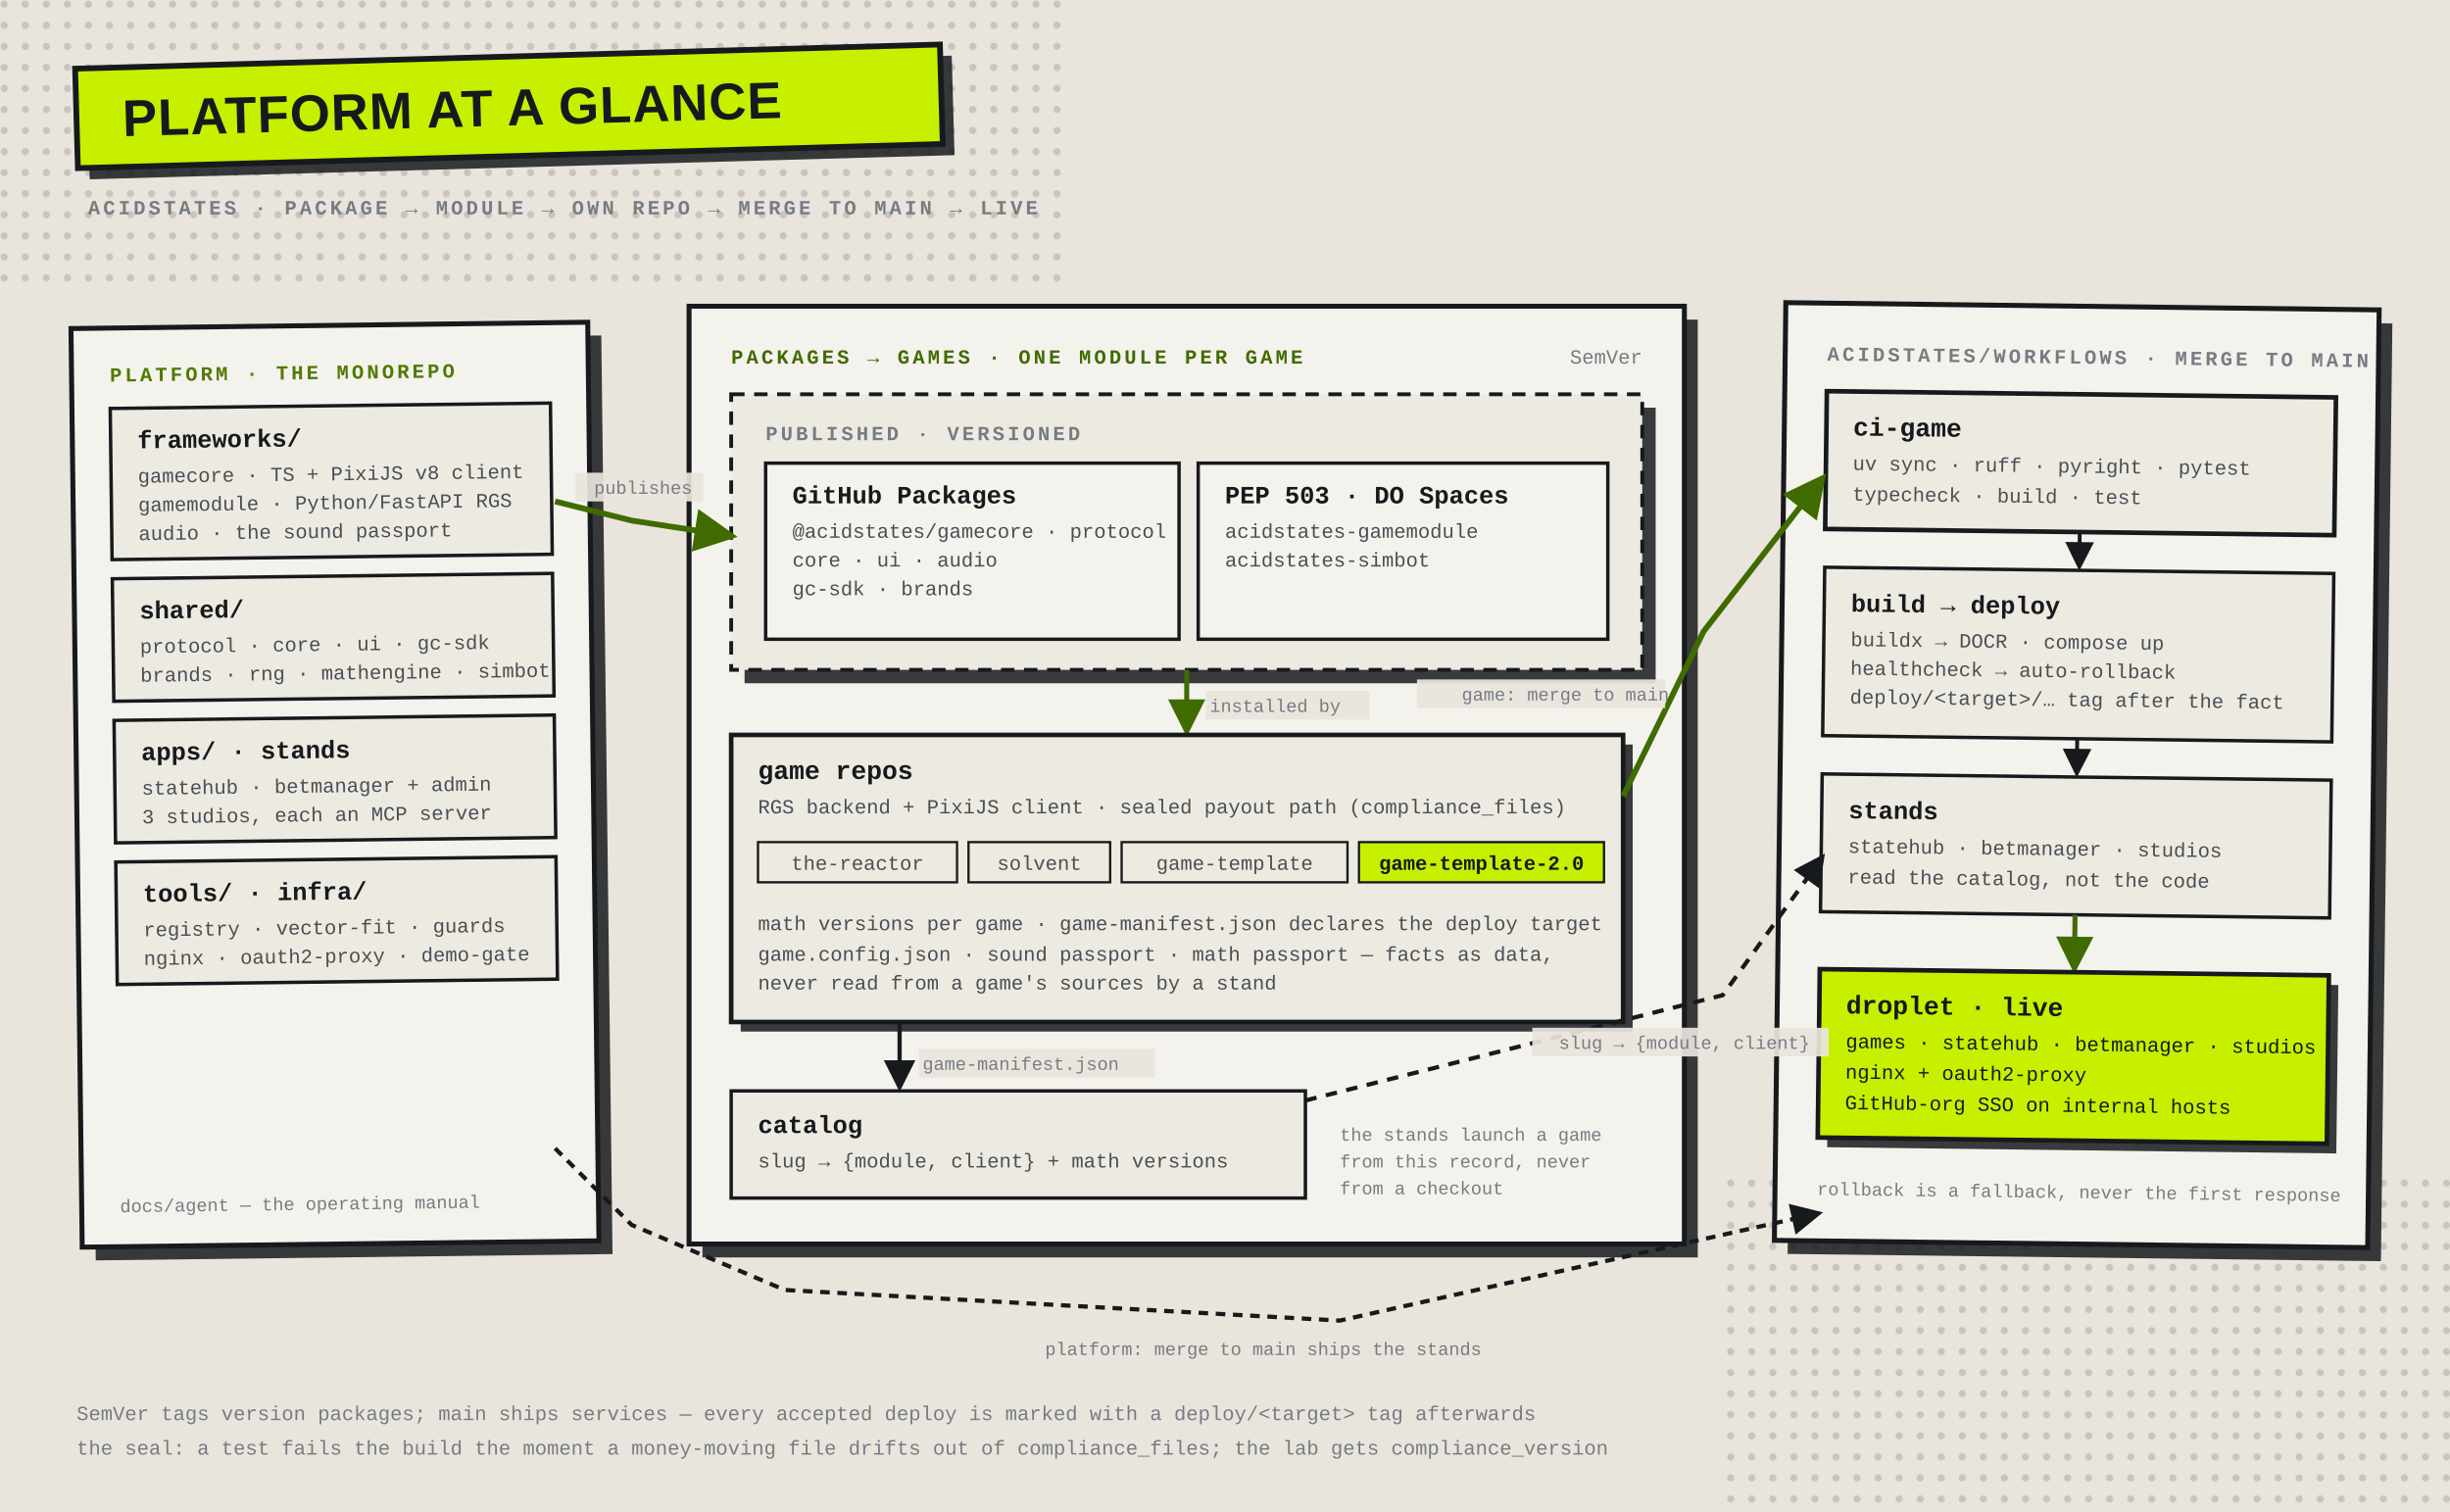
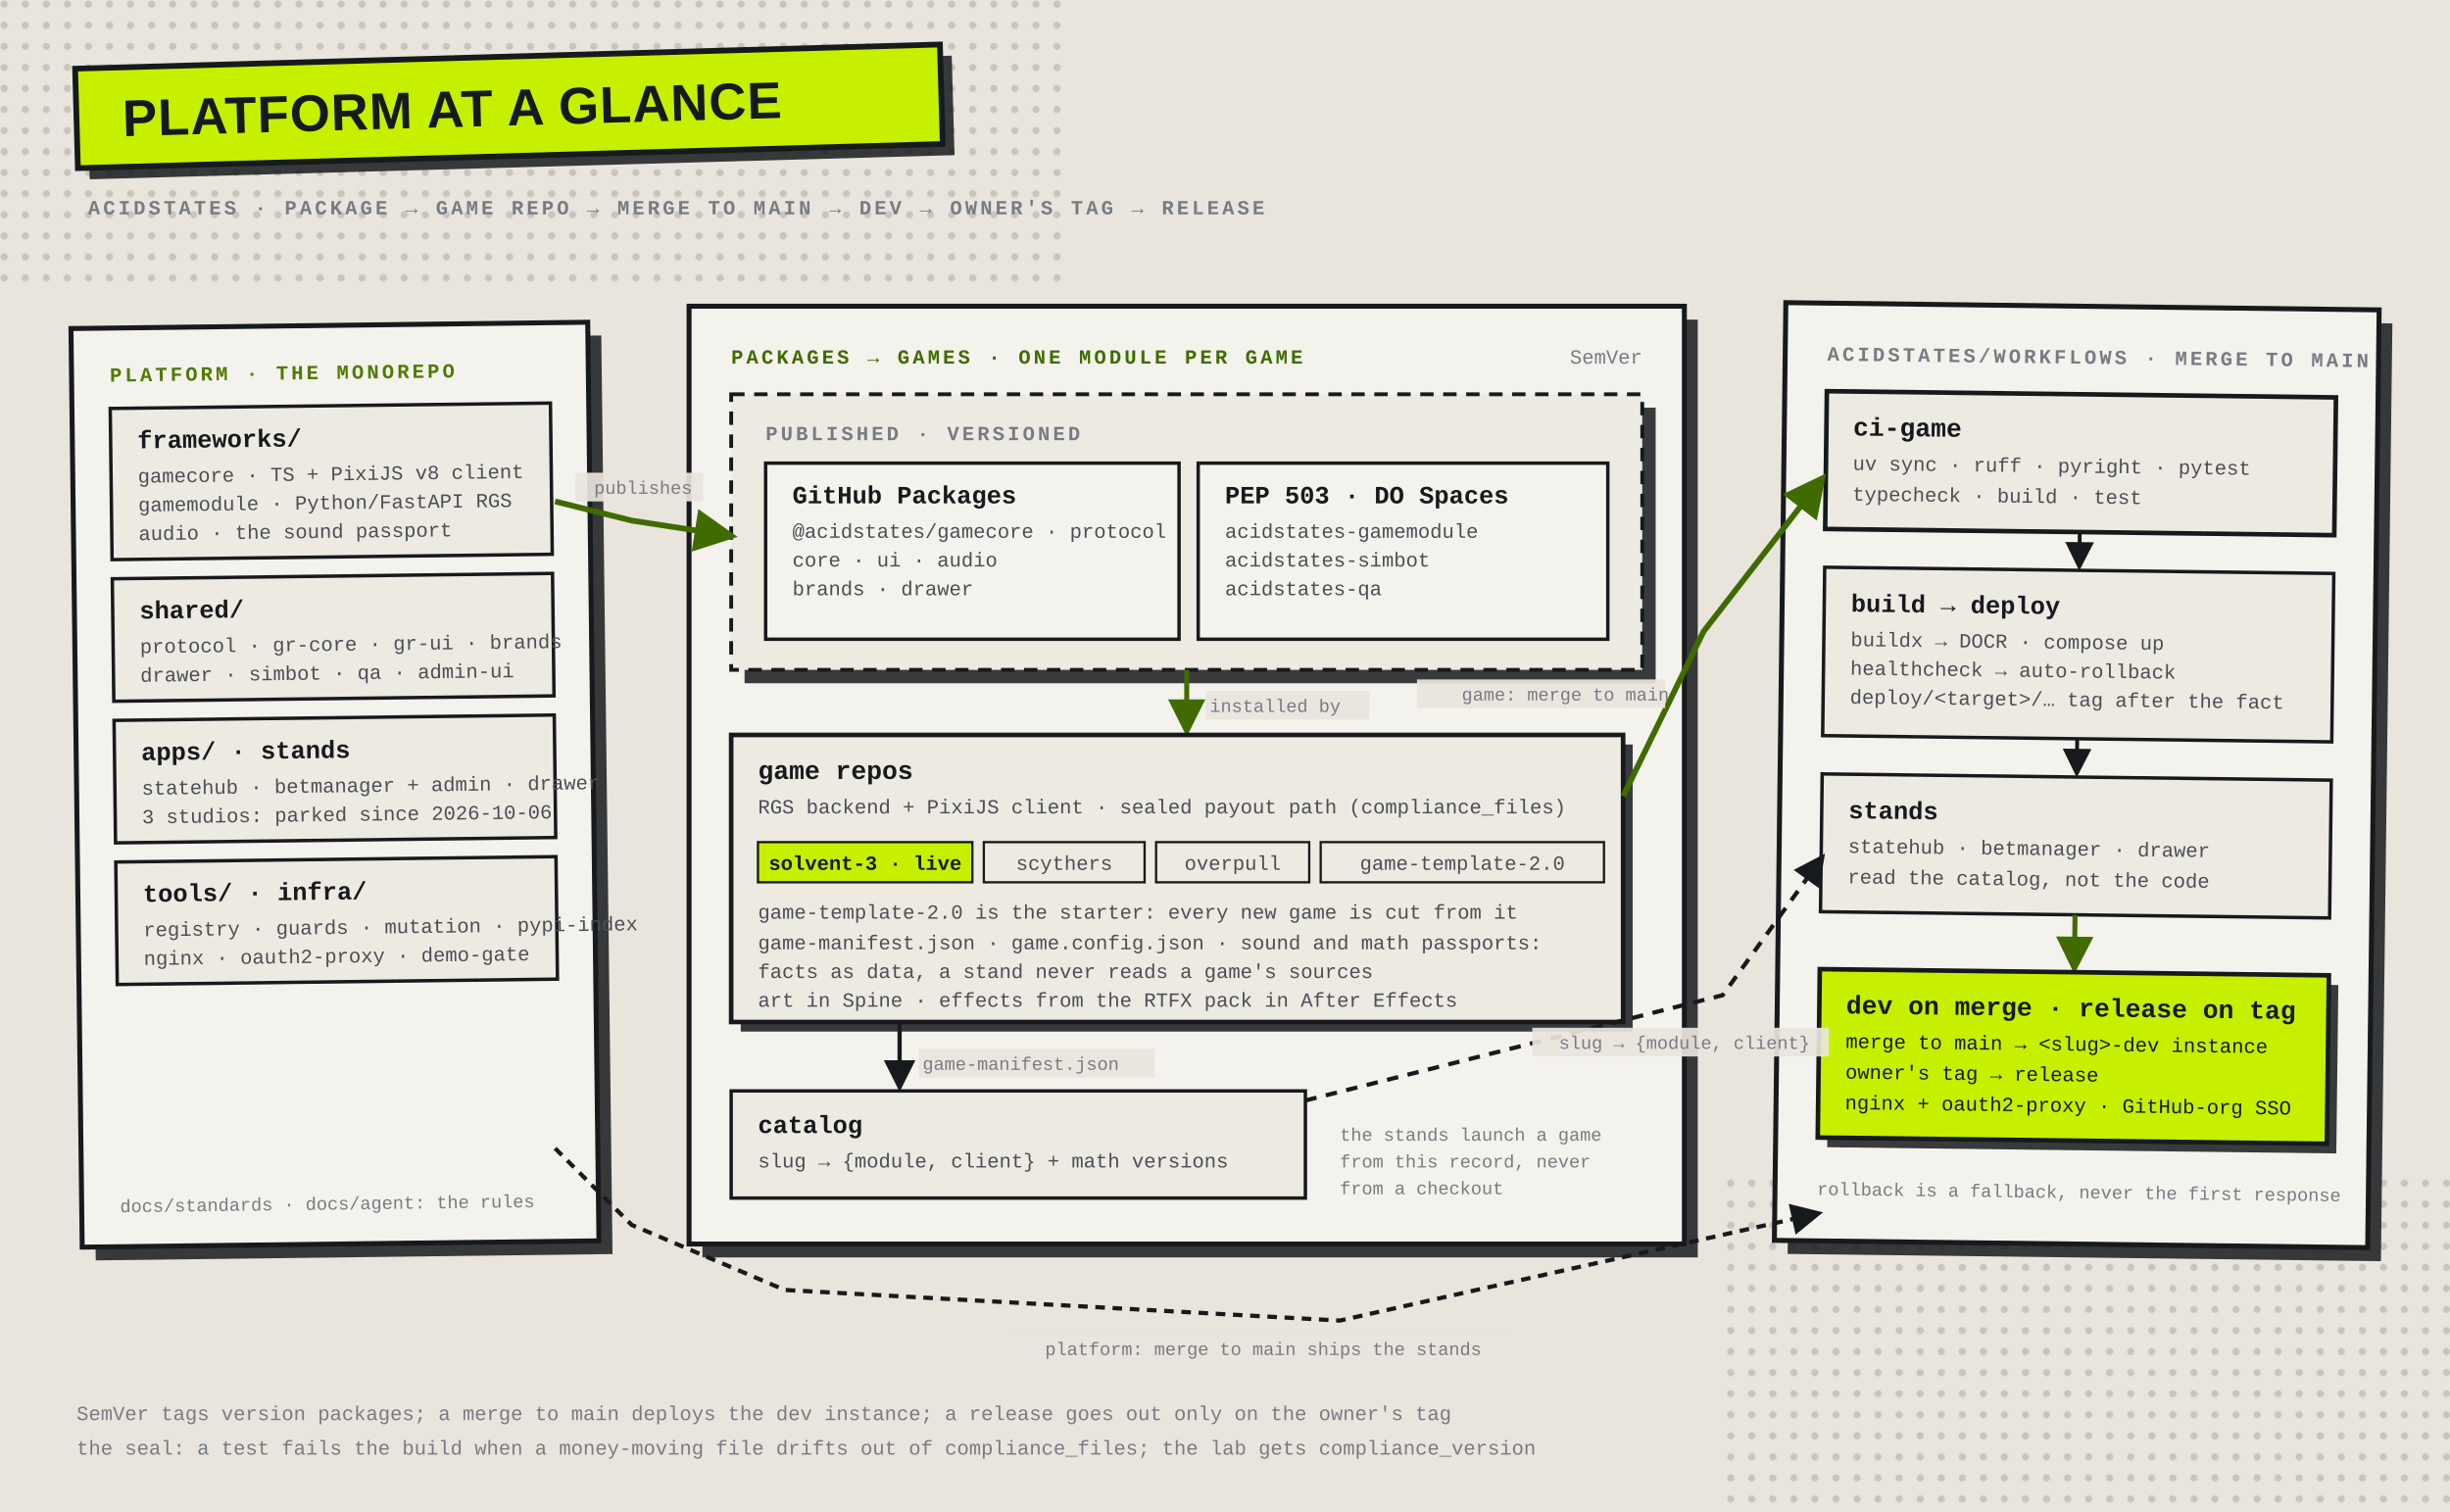
- <svg xmlns="http://www.w3.org/2000/svg" viewBox="0 0 1280 790" role="img" aria-label="Platform at a glance — the monorepo publishes versioned packages, game repos install them, a merge to main ships through acidstates/workflows onto the droplet, game manifests feed the catalog and the stands">
+ <svg xmlns="http://www.w3.org/2000/svg" viewBox="0 0 1280 790" role="img" aria-label="Platform at a glance: the monorepo publishes versioned packages, game repos install them, a merge to main deploys the dev instance through acidstates/workflows, a release goes out on the owner's tag, game manifests feed the catalog and the stands">
  <defs>
    <marker id="m" viewBox="0 0 10 10" refX="8.5" refY="5" markerWidth="7.5" markerHeight="7.5" orient="auto-start-reverse">
      <path d="M0 0 L10 5 L0 10 z" fill="#171A1D" />
    </marker>
    <marker id="h" viewBox="0 0 10 10" refX="8.5" refY="5" markerWidth="7.5" markerHeight="7.5" orient="auto-start-reverse">
      <path d="M0 0 L10 5 L0 10 z" fill="#3F6B00" />
    </marker>
    <pattern id="dots" width="11" height="11" patternUnits="userSpaceOnUse">
      <circle cx="2.2" cy="2.2" r="1.9" fill="#171A1D" opacity="0.16" />
    </pattern>
  </defs>
  <rect width="1280" height="790" fill="#E9E5DC" />
  <rect x="0" y="0" width="560" height="150" fill="url(#dots)" />
  <rect x="900" y="610" width="380" height="180" fill="url(#dots)" />
  <g transform="rotate(-1.6 250 60)">
    <rect x="46" y="36" width="452" height="52" fill="#171A1D" opacity="0.85" />
    <rect x="40" y="30" width="452" height="52" fill="#C6F000" stroke="#171A1D" stroke-width="3" />
    <text x="64" y="66" font-family="'Helvetica Neue','Arial',sans-serif" font-size="27" font-weight="800" fill="#171A1D" letter-spacing="0.5" text-anchor="start" opacity="1">PLATFORM AT A GLANCE</text>
  </g>
-   <text x="46" y="112" font-family="'SFMono-Regular','Menlo','Consolas','Liberation Mono',monospace" font-size="10.5" font-weight="bold" fill="#767C83" letter-spacing="1.6" text-anchor="start" opacity="1">ACIDSTATES · PACKAGE → MODULE → OWN REPO → MERGE TO MAIN → LIVE</text>
+   <text x="46" y="112" font-family="'SFMono-Regular','Menlo','Consolas','Liberation Mono',monospace" font-size="10.5" font-weight="bold" fill="#767C83" letter-spacing="1.6" text-anchor="start" opacity="1">ACIDSTATES · PACKAGE → GAME REPO → MERGE TO MAIN → DEV → OWNER'S TAG → RELEASE</text>
  <g transform="rotate(-0.7 175.0 410.0)">
    <rect x="47" y="177" width="270" height="480" fill="#171A1D" opacity="0.85" />
    <rect x="40" y="170" width="270" height="480" fill="#F4F2EC" stroke="#171A1D" stroke-width="2.6" />
    <text x="60" y="198" font-family="'SFMono-Regular','Menlo','Consolas','Liberation Mono',monospace" font-size="10.5" font-weight="bold" fill="#4F7A00" letter-spacing="1.6" text-anchor="start" opacity="1">PLATFORM · THE MONOREPO</text>
    <rect x="60" y="212" width="230" height="79" fill="#EDEAE1" stroke="#171A1D" stroke-width="1.8" />
    <text x="74" y="233" font-family="'SFMono-Regular','Menlo','Consolas','Liberation Mono',monospace" font-size="13" font-weight="bold" fill="#171A1D" letter-spacing="0" text-anchor="start" opacity="1">frameworks/</text>
    <text x="74" y="251" font-family="'SFMono-Regular','Menlo','Consolas','Liberation Mono',monospace" font-size="10.5" font-weight="normal" fill="#4A4F55" letter-spacing="0" text-anchor="start" opacity="1">gamecore · TS + PixiJS v8 client</text>
    <text x="74" y="266" font-family="'SFMono-Regular','Menlo','Consolas','Liberation Mono',monospace" font-size="10.5" font-weight="normal" fill="#4A4F55" letter-spacing="0" text-anchor="start" opacity="1">gamemodule · Python/FastAPI RGS</text>
    <text x="74" y="281" font-family="'SFMono-Regular','Menlo','Consolas','Liberation Mono',monospace" font-size="10.5" font-weight="normal" fill="#4A4F55" letter-spacing="0" text-anchor="start" opacity="1">audio · the sound passport</text>
    <rect x="60" y="301" width="230" height="64" fill="#EDEAE1" stroke="#171A1D" stroke-width="1.8" />
    <text x="74" y="322" font-family="'SFMono-Regular','Menlo','Consolas','Liberation Mono',monospace" font-size="13" font-weight="bold" fill="#171A1D" letter-spacing="0" text-anchor="start" opacity="1">shared/</text>
-     <text x="74" y="340" font-family="'SFMono-Regular','Menlo','Consolas','Liberation Mono',monospace" font-size="10.5" font-weight="normal" fill="#4A4F55" letter-spacing="0" text-anchor="start" opacity="1">protocol · core · ui · gc-sdk</text>
-     <text x="74" y="355" font-family="'SFMono-Regular','Menlo','Consolas','Liberation Mono',monospace" font-size="10.5" font-weight="normal" fill="#4A4F55" letter-spacing="0" text-anchor="start" opacity="1">brands · rng · mathengine · simbot</text>
+     <text x="74" y="340" font-family="'SFMono-Regular','Menlo','Consolas','Liberation Mono',monospace" font-size="10.5" font-weight="normal" fill="#4A4F55" letter-spacing="0" text-anchor="start" opacity="1">protocol · gr-core · gr-ui · brands</text>
+     <text x="74" y="355" font-family="'SFMono-Regular','Menlo','Consolas','Liberation Mono',monospace" font-size="10.5" font-weight="normal" fill="#4A4F55" letter-spacing="0" text-anchor="start" opacity="1">drawer · simbot · qa · admin-ui</text>
    <rect x="60" y="375" width="230" height="64" fill="#EDEAE1" stroke="#171A1D" stroke-width="1.8" />
    <text x="74" y="396" font-family="'SFMono-Regular','Menlo','Consolas','Liberation Mono',monospace" font-size="13" font-weight="bold" fill="#171A1D" letter-spacing="0" text-anchor="start" opacity="1">apps/ · stands</text>
-     <text x="74" y="414" font-family="'SFMono-Regular','Menlo','Consolas','Liberation Mono',monospace" font-size="10.5" font-weight="normal" fill="#4A4F55" letter-spacing="0" text-anchor="start" opacity="1">statehub · betmanager + admin</text>
-     <text x="74" y="429" font-family="'SFMono-Regular','Menlo','Consolas','Liberation Mono',monospace" font-size="10.5" font-weight="normal" fill="#4A4F55" letter-spacing="0" text-anchor="start" opacity="1">3 studios, each an MCP server</text>
+     <text x="74" y="414" font-family="'SFMono-Regular','Menlo','Consolas','Liberation Mono',monospace" font-size="10.5" font-weight="normal" fill="#4A4F55" letter-spacing="0" text-anchor="start" opacity="1">statehub · betmanager + admin · drawer</text>
+     <text x="74" y="429" font-family="'SFMono-Regular','Menlo','Consolas','Liberation Mono',monospace" font-size="10.5" font-weight="normal" fill="#4A4F55" letter-spacing="0" text-anchor="start" opacity="1">3 studios: parked since 2026-10-06</text>
    <rect x="60" y="449" width="230" height="64" fill="#EDEAE1" stroke="#171A1D" stroke-width="1.8" />
    <text x="74" y="470" font-family="'SFMono-Regular','Menlo','Consolas','Liberation Mono',monospace" font-size="13" font-weight="bold" fill="#171A1D" letter-spacing="0" text-anchor="start" opacity="1">tools/ · infra/</text>
-     <text x="74" y="488" font-family="'SFMono-Regular','Menlo','Consolas','Liberation Mono',monospace" font-size="10.5" font-weight="normal" fill="#4A4F55" letter-spacing="0" text-anchor="start" opacity="1">registry · vector-fit · guards</text>
+     <text x="74" y="488" font-family="'SFMono-Regular','Menlo','Consolas','Liberation Mono',monospace" font-size="10.5" font-weight="normal" fill="#4A4F55" letter-spacing="0" text-anchor="start" opacity="1">registry · guards · mutation · pypi-index</text>
    <text x="74" y="503" font-family="'SFMono-Regular','Menlo','Consolas','Liberation Mono',monospace" font-size="10.5" font-weight="normal" fill="#4A4F55" letter-spacing="0" text-anchor="start" opacity="1">nginx · oauth2-proxy · demo-gate</text>
-     <text x="60" y="632" font-family="'SFMono-Regular','Menlo','Consolas','Liberation Mono',monospace" font-size="9.5" font-weight="normal" fill="#767C83" letter-spacing="0" text-anchor="start" opacity="1">docs/agent — the operating manual</text>
+     <text x="60" y="632" font-family="'SFMono-Regular','Menlo','Consolas','Liberation Mono',monospace" font-size="9.5" font-weight="normal" fill="#767C83" letter-spacing="0" text-anchor="start" opacity="1">docs/standards · docs/agent: the rules</text>
  </g>
  <g transform="rotate(0.0 620.0 405.0)">
    <rect x="367" y="167" width="520" height="490" fill="#171A1D" opacity="0.85" />
    <rect x="360" y="160" width="520" height="490" fill="#F4F2EC" stroke="#171A1D" stroke-width="2.6" />
    <text x="382" y="190" font-family="'SFMono-Regular','Menlo','Consolas','Liberation Mono',monospace" font-size="10.5" font-weight="bold" fill="#3F6B00" letter-spacing="1.6" text-anchor="start" opacity="1">PACKAGES → GAMES · ONE MODULE PER GAME</text>
    <text x="858" y="190" font-family="'SFMono-Regular','Menlo','Consolas','Liberation Mono',monospace" font-size="10.5" font-weight="normal" fill="#767C83" letter-spacing="0" text-anchor="end" opacity="1">SemVer</text>
    <g transform="rotate(0.0 620.0 278.0)">
      <rect x="389" y="213" width="476" height="144" fill="#171A1D" opacity="0.85" />
      <rect x="382" y="206" width="476" height="144" fill="#EDEAE1" stroke="#171A1D" stroke-width="2" stroke-dasharray="7 5" />
      <text x="400" y="230" font-family="'SFMono-Regular','Menlo','Consolas','Liberation Mono',monospace" font-size="10.5" font-weight="bold" fill="#767C83" letter-spacing="1.6" text-anchor="start" opacity="1">PUBLISHED · VERSIONED</text>
      <rect x="400" y="242" width="216" height="92" fill="#F4F2EC" stroke="#171A1D" stroke-width="1.8" />
      <text x="414" y="263" font-family="'SFMono-Regular','Menlo','Consolas','Liberation Mono',monospace" font-size="13" font-weight="bold" fill="#171A1D" letter-spacing="0" text-anchor="start" opacity="1">GitHub Packages</text>
      <text x="414" y="281" font-family="'SFMono-Regular','Menlo','Consolas','Liberation Mono',monospace" font-size="10.5" font-weight="normal" fill="#4A4F55" letter-spacing="0" text-anchor="start" opacity="1">@acidstates/gamecore · protocol</text>
      <text x="414" y="296" font-family="'SFMono-Regular','Menlo','Consolas','Liberation Mono',monospace" font-size="10.5" font-weight="normal" fill="#4A4F55" letter-spacing="0" text-anchor="start" opacity="1">core · ui · audio</text>
-       <text x="414" y="311" font-family="'SFMono-Regular','Menlo','Consolas','Liberation Mono',monospace" font-size="10.5" font-weight="normal" fill="#4A4F55" letter-spacing="0" text-anchor="start" opacity="1">gc-sdk · brands</text>
+       <text x="414" y="311" font-family="'SFMono-Regular','Menlo','Consolas','Liberation Mono',monospace" font-size="10.5" font-weight="normal" fill="#4A4F55" letter-spacing="0" text-anchor="start" opacity="1">brands · drawer</text>
      <rect x="626" y="242" width="214" height="92" fill="#F4F2EC" stroke="#171A1D" stroke-width="1.8" />
      <text x="640" y="263" font-family="'SFMono-Regular','Menlo','Consolas','Liberation Mono',monospace" font-size="13" font-weight="bold" fill="#171A1D" letter-spacing="0" text-anchor="start" opacity="1">PEP 503 · DO Spaces</text>
      <text x="640" y="281" font-family="'SFMono-Regular','Menlo','Consolas','Liberation Mono',monospace" font-size="10.5" font-weight="normal" fill="#4A4F55" letter-spacing="0" text-anchor="start" opacity="1">acidstates-gamemodule</text>
      <text x="640" y="296" font-family="'SFMono-Regular','Menlo','Consolas','Liberation Mono',monospace" font-size="10.5" font-weight="normal" fill="#4A4F55" letter-spacing="0" text-anchor="start" opacity="1">acidstates-simbot</text>
+       <text x="640" y="311" font-family="'SFMono-Regular','Menlo','Consolas','Liberation Mono',monospace" font-size="10.5" font-weight="normal" fill="#4A4F55" letter-spacing="0" text-anchor="start" opacity="1">acidstates-qa</text>
    </g>
    <path d="M620 350 L620 382" fill="none" stroke="#3F6B00" stroke-width="2.6" marker-end="url(#h)" />
    <rect x="630" y="361" width="85.6" height="15" fill="#E9E5DC" opacity="0.92" />
    <text x="632" y="372" font-family="'SFMono-Regular','Menlo','Consolas','Liberation Mono',monospace" font-size="9.5" font-weight="normal" fill="#767C83" letter-spacing="0" text-anchor="start" opacity="1">installed by</text>
    <rect x="387" y="389" width="466" height="150" fill="#171A1D" opacity="0.85" />
    <rect x="382" y="384" width="466" height="150" fill="#EDEAE1" stroke="#171A1D" stroke-width="2.4" />
    <text x="396" y="407" font-family="'SFMono-Regular','Menlo','Consolas','Liberation Mono',monospace" font-size="13.5" font-weight="bold" fill="#171A1D" letter-spacing="0" text-anchor="start" opacity="1">game repos</text>
    <text x="396" y="425" font-family="'SFMono-Regular','Menlo','Consolas','Liberation Mono',monospace" font-size="10.5" font-weight="normal" fill="#4A4F55" letter-spacing="0" text-anchor="start" opacity="1">RGS backend + PixiJS client · sealed payout path (compliance_files)</text>
-     <rect x="396" y="440" width="104" height="21" fill="#EDEAE1" stroke="#171A1D" stroke-width="1.2" />
-     <text x="448.0" y="454.5" font-family="'SFMono-Regular','Menlo','Consolas','Liberation Mono',monospace" font-size="10.5" font-weight="normal" fill="#4A4F55" letter-spacing="0" text-anchor="middle" opacity="1">the-reactor</text>
-     <rect x="506" y="440" width="74" height="21" fill="#EDEAE1" stroke="#171A1D" stroke-width="1.2" />
-     <text x="543.0" y="454.5" font-family="'SFMono-Regular','Menlo','Consolas','Liberation Mono',monospace" font-size="10.5" font-weight="normal" fill="#4A4F55" letter-spacing="0" text-anchor="middle" opacity="1">solvent</text>
-     <rect x="586" y="440" width="118" height="21" fill="#EDEAE1" stroke="#171A1D" stroke-width="1.2" />
-     <text x="645.0" y="454.5" font-family="'SFMono-Regular','Menlo','Consolas','Liberation Mono',monospace" font-size="10.5" font-weight="normal" fill="#4A4F55" letter-spacing="0" text-anchor="middle" opacity="1">game-template</text>
-     <rect x="710" y="440" width="128" height="21" fill="#C6F000" stroke="#171A1D" stroke-width="1.2" />
-     <text x="774.0" y="454.5" font-family="'SFMono-Regular','Menlo','Consolas','Liberation Mono',monospace" font-size="10.5" font-weight="bold" fill="#171A1D" letter-spacing="0" text-anchor="middle" opacity="1">game-template-2.0</text>
-     <text x="396" y="486" font-family="'SFMono-Regular','Menlo','Consolas','Liberation Mono',monospace" font-size="10.5" font-weight="normal" fill="#4A4F55" letter-spacing="0" text-anchor="start" opacity="1">math versions per game · game-manifest.json declares the deploy target</text>
-     <text x="396" y="502" font-family="'SFMono-Regular','Menlo','Consolas','Liberation Mono',monospace" font-size="10.5" font-weight="normal" fill="#4A4F55" letter-spacing="0" text-anchor="start" opacity="1">game.config.json · sound passport · math passport — facts as data,</text>
-     <text x="396" y="517" font-family="'SFMono-Regular','Menlo','Consolas','Liberation Mono',monospace" font-size="10.5" font-weight="normal" fill="#4A4F55" letter-spacing="0" text-anchor="start" opacity="1">never read from a game's sources by a stand</text>
+     <rect x="396" y="440" width="112" height="21" fill="#C6F000" stroke="#171A1D" stroke-width="1.2" />
+     <text x="452.0" y="454.5" font-family="'SFMono-Regular','Menlo','Consolas','Liberation Mono',monospace" font-size="10.5" font-weight="bold" fill="#171A1D" letter-spacing="0" text-anchor="middle" opacity="1">solvent-3 · live</text>
+     <rect x="514" y="440" width="84" height="21" fill="#EDEAE1" stroke="#171A1D" stroke-width="1.2" />
+     <text x="556.0" y="454.5" font-family="'SFMono-Regular','Menlo','Consolas','Liberation Mono',monospace" font-size="10.5" font-weight="normal" fill="#4A4F55" letter-spacing="0" text-anchor="middle" opacity="1">scythers</text>
+     <rect x="604" y="440" width="80" height="21" fill="#EDEAE1" stroke="#171A1D" stroke-width="1.2" />
+     <text x="644.0" y="454.5" font-family="'SFMono-Regular','Menlo','Consolas','Liberation Mono',monospace" font-size="10.5" font-weight="normal" fill="#4A4F55" letter-spacing="0" text-anchor="middle" opacity="1">overpull</text>
+     <rect x="690" y="440" width="148" height="21" fill="#EDEAE1" stroke="#171A1D" stroke-width="1.2" />
+     <text x="764.0" y="454.5" font-family="'SFMono-Regular','Menlo','Consolas','Liberation Mono',monospace" font-size="10.5" font-weight="normal" fill="#4A4F55" letter-spacing="0" text-anchor="middle" opacity="1">game-template-2.0</text>
+     <text x="396" y="480" font-family="'SFMono-Regular','Menlo','Consolas','Liberation Mono',monospace" font-size="10.5" font-weight="normal" fill="#4A4F55" letter-spacing="0" text-anchor="start" opacity="1">game-template-2.0 is the starter: every new game is cut from it</text>
+     <text x="396" y="496" font-family="'SFMono-Regular','Menlo','Consolas','Liberation Mono',monospace" font-size="10.5" font-weight="normal" fill="#4A4F55" letter-spacing="0" text-anchor="start" opacity="1">game-manifest.json · game.config.json · sound and math passports:</text>
+     <text x="396" y="511" font-family="'SFMono-Regular','Menlo','Consolas','Liberation Mono',monospace" font-size="10.5" font-weight="normal" fill="#4A4F55" letter-spacing="0" text-anchor="start" opacity="1">facts as data, a stand never reads a game's sources</text>
+     <text x="396" y="526" font-family="'SFMono-Regular','Menlo','Consolas','Liberation Mono',monospace" font-size="10.5" font-weight="normal" fill="#4A4F55" letter-spacing="0" text-anchor="start" opacity="1">art in Spine · effects from the RTFX pack in After Effects</text>
    <path d="M470 534 L470 568" fill="none" stroke="#171A1D" stroke-width="2.2" marker-end="url(#m)" />
    <rect x="480" y="548" width="123.4" height="15" fill="#E9E5DC" opacity="0.92" />
    <text x="482" y="559" font-family="'SFMono-Regular','Menlo','Consolas','Liberation Mono',monospace" font-size="9.5" font-weight="normal" fill="#767C83" letter-spacing="0" text-anchor="start" opacity="1">game-manifest.json</text>
    <rect x="382" y="570" width="300" height="56" fill="#EDEAE1" stroke="#171A1D" stroke-width="1.8" />
    <text x="396" y="592" font-family="'SFMono-Regular','Menlo','Consolas','Liberation Mono',monospace" font-size="13" font-weight="bold" fill="#171A1D" letter-spacing="0" text-anchor="start" opacity="1">catalog</text>
    <text x="396" y="610" font-family="'SFMono-Regular','Menlo','Consolas','Liberation Mono',monospace" font-size="10.5" font-weight="normal" fill="#4A4F55" letter-spacing="0" text-anchor="start" opacity="1">slug → {module, client} + math versions</text>
    <text x="700" y="596" font-family="'SFMono-Regular','Menlo','Consolas','Liberation Mono',monospace" font-size="9.5" font-weight="normal" fill="#767C83" letter-spacing="0" text-anchor="start" opacity="1">the stands launch a game</text>
    <text x="700" y="610" font-family="'SFMono-Regular','Menlo','Consolas','Liberation Mono',monospace" font-size="9.5" font-weight="normal" fill="#767C83" letter-spacing="0" text-anchor="start" opacity="1">from this record, never</text>
    <text x="700" y="624" font-family="'SFMono-Regular','Menlo','Consolas','Liberation Mono',monospace" font-size="9.5" font-weight="normal" fill="#767C83" letter-spacing="0" text-anchor="start" opacity="1">from a checkout</text>
  </g>
  <g transform="rotate(0.7 1085.0 405.0)">
    <rect x="937" y="167" width="310" height="490" fill="#171A1D" opacity="0.85" />
    <rect x="930" y="160" width="310" height="490" fill="#F4F2EC" stroke="#171A1D" stroke-width="2.6" />
    <text x="952" y="190" font-family="'SFMono-Regular','Menlo','Consolas','Liberation Mono',monospace" font-size="10.5" font-weight="bold" fill="#767C83" letter-spacing="1.6" text-anchor="start" opacity="1">ACIDSTATES/WORKFLOWS · MERGE TO MAIN</text>
    <rect x="952" y="206" width="266" height="72" fill="#EDEAE1" stroke="#171A1D" stroke-width="2.4" />
    <text x="966" y="229" font-family="'SFMono-Regular','Menlo','Consolas','Liberation Mono',monospace" font-size="13.5" font-weight="bold" fill="#171A1D" letter-spacing="0" text-anchor="start" opacity="1">ci-game</text>
    <text x="966" y="247" font-family="'SFMono-Regular','Menlo','Consolas','Liberation Mono',monospace" font-size="10.5" font-weight="normal" fill="#4A4F55" letter-spacing="0" text-anchor="start" opacity="1">uv sync · ruff · pyright · pytest</text>
    <text x="966" y="263" font-family="'SFMono-Regular','Menlo','Consolas','Liberation Mono',monospace" font-size="10.5" font-weight="normal" fill="#4A4F55" letter-spacing="0" text-anchor="start" opacity="1">typecheck · build · test</text>
    <path d="M1085 278 L1085 296" fill="none" stroke="#171A1D" stroke-width="2" marker-end="url(#m)" />
    <rect x="952" y="298" width="266" height="88" fill="#EDEAE1" stroke="#171A1D" stroke-width="1.8" />
    <text x="966" y="321" font-family="'SFMono-Regular','Menlo','Consolas','Liberation Mono',monospace" font-size="13" font-weight="bold" fill="#171A1D" letter-spacing="0" text-anchor="start" opacity="1">build → deploy</text>
    <text x="966" y="339" font-family="'SFMono-Regular','Menlo','Consolas','Liberation Mono',monospace" font-size="10.5" font-weight="normal" fill="#4A4F55" letter-spacing="0" text-anchor="start" opacity="1">buildx → DOCR · compose up</text>
    <text x="966" y="354" font-family="'SFMono-Regular','Menlo','Consolas','Liberation Mono',monospace" font-size="10.5" font-weight="normal" fill="#4A4F55" letter-spacing="0" text-anchor="start" opacity="1">healthcheck → auto-rollback</text>
    <text x="966" y="369" font-family="'SFMono-Regular','Menlo','Consolas','Liberation Mono',monospace" font-size="10.5" font-weight="normal" fill="#4A4F55" letter-spacing="0" text-anchor="start" opacity="1">deploy/&lt;target&gt;/… tag after the fact</text>
    <rect x="952" y="406" width="266" height="72" fill="#EDEAE1" stroke="#171A1D" stroke-width="1.8" />
    <text x="966" y="429" font-family="'SFMono-Regular','Menlo','Consolas','Liberation Mono',monospace" font-size="13" font-weight="bold" fill="#171A1D" letter-spacing="0" text-anchor="start" opacity="1">stands</text>
-     <text x="966" y="447" font-family="'SFMono-Regular','Menlo','Consolas','Liberation Mono',monospace" font-size="10.5" font-weight="normal" fill="#4A4F55" letter-spacing="0" text-anchor="start" opacity="1">statehub · betmanager · studios</text>
+     <text x="966" y="447" font-family="'SFMono-Regular','Menlo','Consolas','Liberation Mono',monospace" font-size="10.5" font-weight="normal" fill="#4A4F55" letter-spacing="0" text-anchor="start" opacity="1">statehub · betmanager · drawer</text>
    <text x="966" y="463" font-family="'SFMono-Regular','Menlo','Consolas','Liberation Mono',monospace" font-size="10.5" font-weight="normal" fill="#4A4F55" letter-spacing="0" text-anchor="start" opacity="1">read the catalog, not the code</text>
    <path d="M1085 386 L1085 404" fill="none" stroke="#171A1D" stroke-width="2" marker-end="url(#m)" />
    <path d="M1085 478 L1085 506" fill="none" stroke="#3F6B00" stroke-width="2.6" marker-end="url(#h)" />
    <rect x="957" y="513" width="266" height="88" fill="#171A1D" opacity="0.85" />
    <rect x="952" y="508" width="266" height="88" fill="#C6F000" stroke="#171A1D" stroke-width="2.4" />
-     <text x="966" y="531" font-family="'SFMono-Regular','Menlo','Consolas','Liberation Mono',monospace" font-size="13.5" font-weight="800" fill="#171A1D" letter-spacing="0" text-anchor="start" opacity="1">droplet · live</text>
-     <text x="966" y="549" font-family="'SFMono-Regular','Menlo','Consolas','Liberation Mono',monospace" font-size="10.5" font-weight="normal" fill="#171A1D" letter-spacing="0" text-anchor="start" opacity="1">games · statehub · betmanager · studios</text>
-     <text x="966" y="565" font-family="'SFMono-Regular','Menlo','Consolas','Liberation Mono',monospace" font-size="10.5" font-weight="normal" fill="#171A1D" letter-spacing="0" text-anchor="start" opacity="1">nginx + oauth2-proxy</text>
-     <text x="966" y="581" font-family="'SFMono-Regular','Menlo','Consolas','Liberation Mono',monospace" font-size="10.5" font-weight="normal" fill="#171A1D" letter-spacing="0" text-anchor="start" opacity="1">GitHub-org SSO on internal hosts</text>
+     <text x="966" y="531" font-family="'SFMono-Regular','Menlo','Consolas','Liberation Mono',monospace" font-size="13.5" font-weight="800" fill="#171A1D" letter-spacing="0" text-anchor="start" opacity="1">dev on merge · release on tag</text>
+     <text x="966" y="549" font-family="'SFMono-Regular','Menlo','Consolas','Liberation Mono',monospace" font-size="10.5" font-weight="normal" fill="#171A1D" letter-spacing="0" text-anchor="start" opacity="1">merge to main → &lt;slug&gt;-dev instance</text>
+     <text x="966" y="565" font-family="'SFMono-Regular','Menlo','Consolas','Liberation Mono',monospace" font-size="10.5" font-weight="normal" fill="#171A1D" letter-spacing="0" text-anchor="start" opacity="1">owner's tag → release</text>
+     <text x="966" y="581" font-family="'SFMono-Regular','Menlo','Consolas','Liberation Mono',monospace" font-size="10.5" font-weight="normal" fill="#171A1D" letter-spacing="0" text-anchor="start" opacity="1">nginx + oauth2-proxy · GitHub-org SSO</text>
    <text x="952" y="626" font-family="'SFMono-Regular','Menlo','Consolas','Liberation Mono',monospace" font-size="9.5" font-weight="normal" fill="#767C83" letter-spacing="0" text-anchor="start" opacity="1">rollback is a fallback, never the first response</text>
  </g>
  <path d="M290 262 L330 272 L382 280" fill="none" stroke="#3F6B00" stroke-width="3" marker-end="url(#h)" />
  <rect x="300.65" y="247" width="66.7" height="15" fill="#E9E5DC" opacity="0.92" />
  <text x="336" y="258" font-family="'SFMono-Regular','Menlo','Consolas','Liberation Mono',monospace" font-size="9.5" font-weight="normal" fill="#767C83" letter-spacing="0" text-anchor="middle" opacity="1">publishes</text>
  <path d="M290 600 L330 640 L410 674 L700 690 L950 634" fill="none" stroke="#171A1D" stroke-width="2.2" stroke-dasharray="5 4" marker-end="url(#m)" />
  <rect x="527.0" y="697" width="262.0" height="15" fill="#E9E5DC" opacity="0.92" />
  <text x="660" y="708" font-family="'SFMono-Regular','Menlo','Consolas','Liberation Mono',monospace" font-size="9.5" font-weight="normal" fill="#767C83" letter-spacing="0" text-anchor="middle" opacity="1">platform: merge to main ships the stands</text>
  <path d="M848 416 L890 330 L952 250" fill="none" stroke="#3F6B00" stroke-width="3" marker-end="url(#h)" />
  <rect x="740.3" y="355" width="129.7" height="15" fill="#E9E5DC" opacity="0.92" />
  <text x="872" y="366" font-family="'SFMono-Regular','Menlo','Consolas','Liberation Mono',monospace" font-size="9.5" font-weight="normal" fill="#767C83" letter-spacing="0" text-anchor="end" opacity="1">game: merge to main</text>
  <path d="M682 575 L900 520 L952 448" fill="none" stroke="#171A1D" stroke-width="2.2" stroke-dasharray="6 5" marker-end="url(#m)" />
  <rect x="800.55" y="537" width="154.9" height="15" fill="#E9E5DC" opacity="0.92" />
  <text x="880" y="548" font-family="'SFMono-Regular','Menlo','Consolas','Liberation Mono',monospace" font-size="9.5" font-weight="normal" fill="#767C83" letter-spacing="0" text-anchor="middle" opacity="1">slug → {module, client}</text>
-   <text x="40" y="742" font-family="'SFMono-Regular','Menlo','Consolas','Liberation Mono',monospace" font-size="10.5" font-weight="normal" fill="#767C83" letter-spacing="0" text-anchor="start" opacity="1">SemVer tags version packages; main ships services — every accepted deploy is marked with a deploy/&lt;target&gt; tag afterwards</text>
-   <text x="40" y="760" font-family="'SFMono-Regular','Menlo','Consolas','Liberation Mono',monospace" font-size="10.5" font-weight="normal" fill="#767C83" letter-spacing="0" text-anchor="start" opacity="1">the seal: a test fails the build the moment a money-moving file drifts out of compliance_files; the lab gets compliance_version</text>
+   <text x="40" y="742" font-family="'SFMono-Regular','Menlo','Consolas','Liberation Mono',monospace" font-size="10.5" font-weight="normal" fill="#767C83" letter-spacing="0" text-anchor="start" opacity="1">SemVer tags version packages; a merge to main deploys the dev instance; a release goes out only on the owner's tag</text>
+   <text x="40" y="760" font-family="'SFMono-Regular','Menlo','Consolas','Liberation Mono',monospace" font-size="10.5" font-weight="normal" fill="#767C83" letter-spacing="0" text-anchor="start" opacity="1">the seal: a test fails the build when a money-moving file drifts out of compliance_files; the lab gets compliance_version</text>
</svg>
